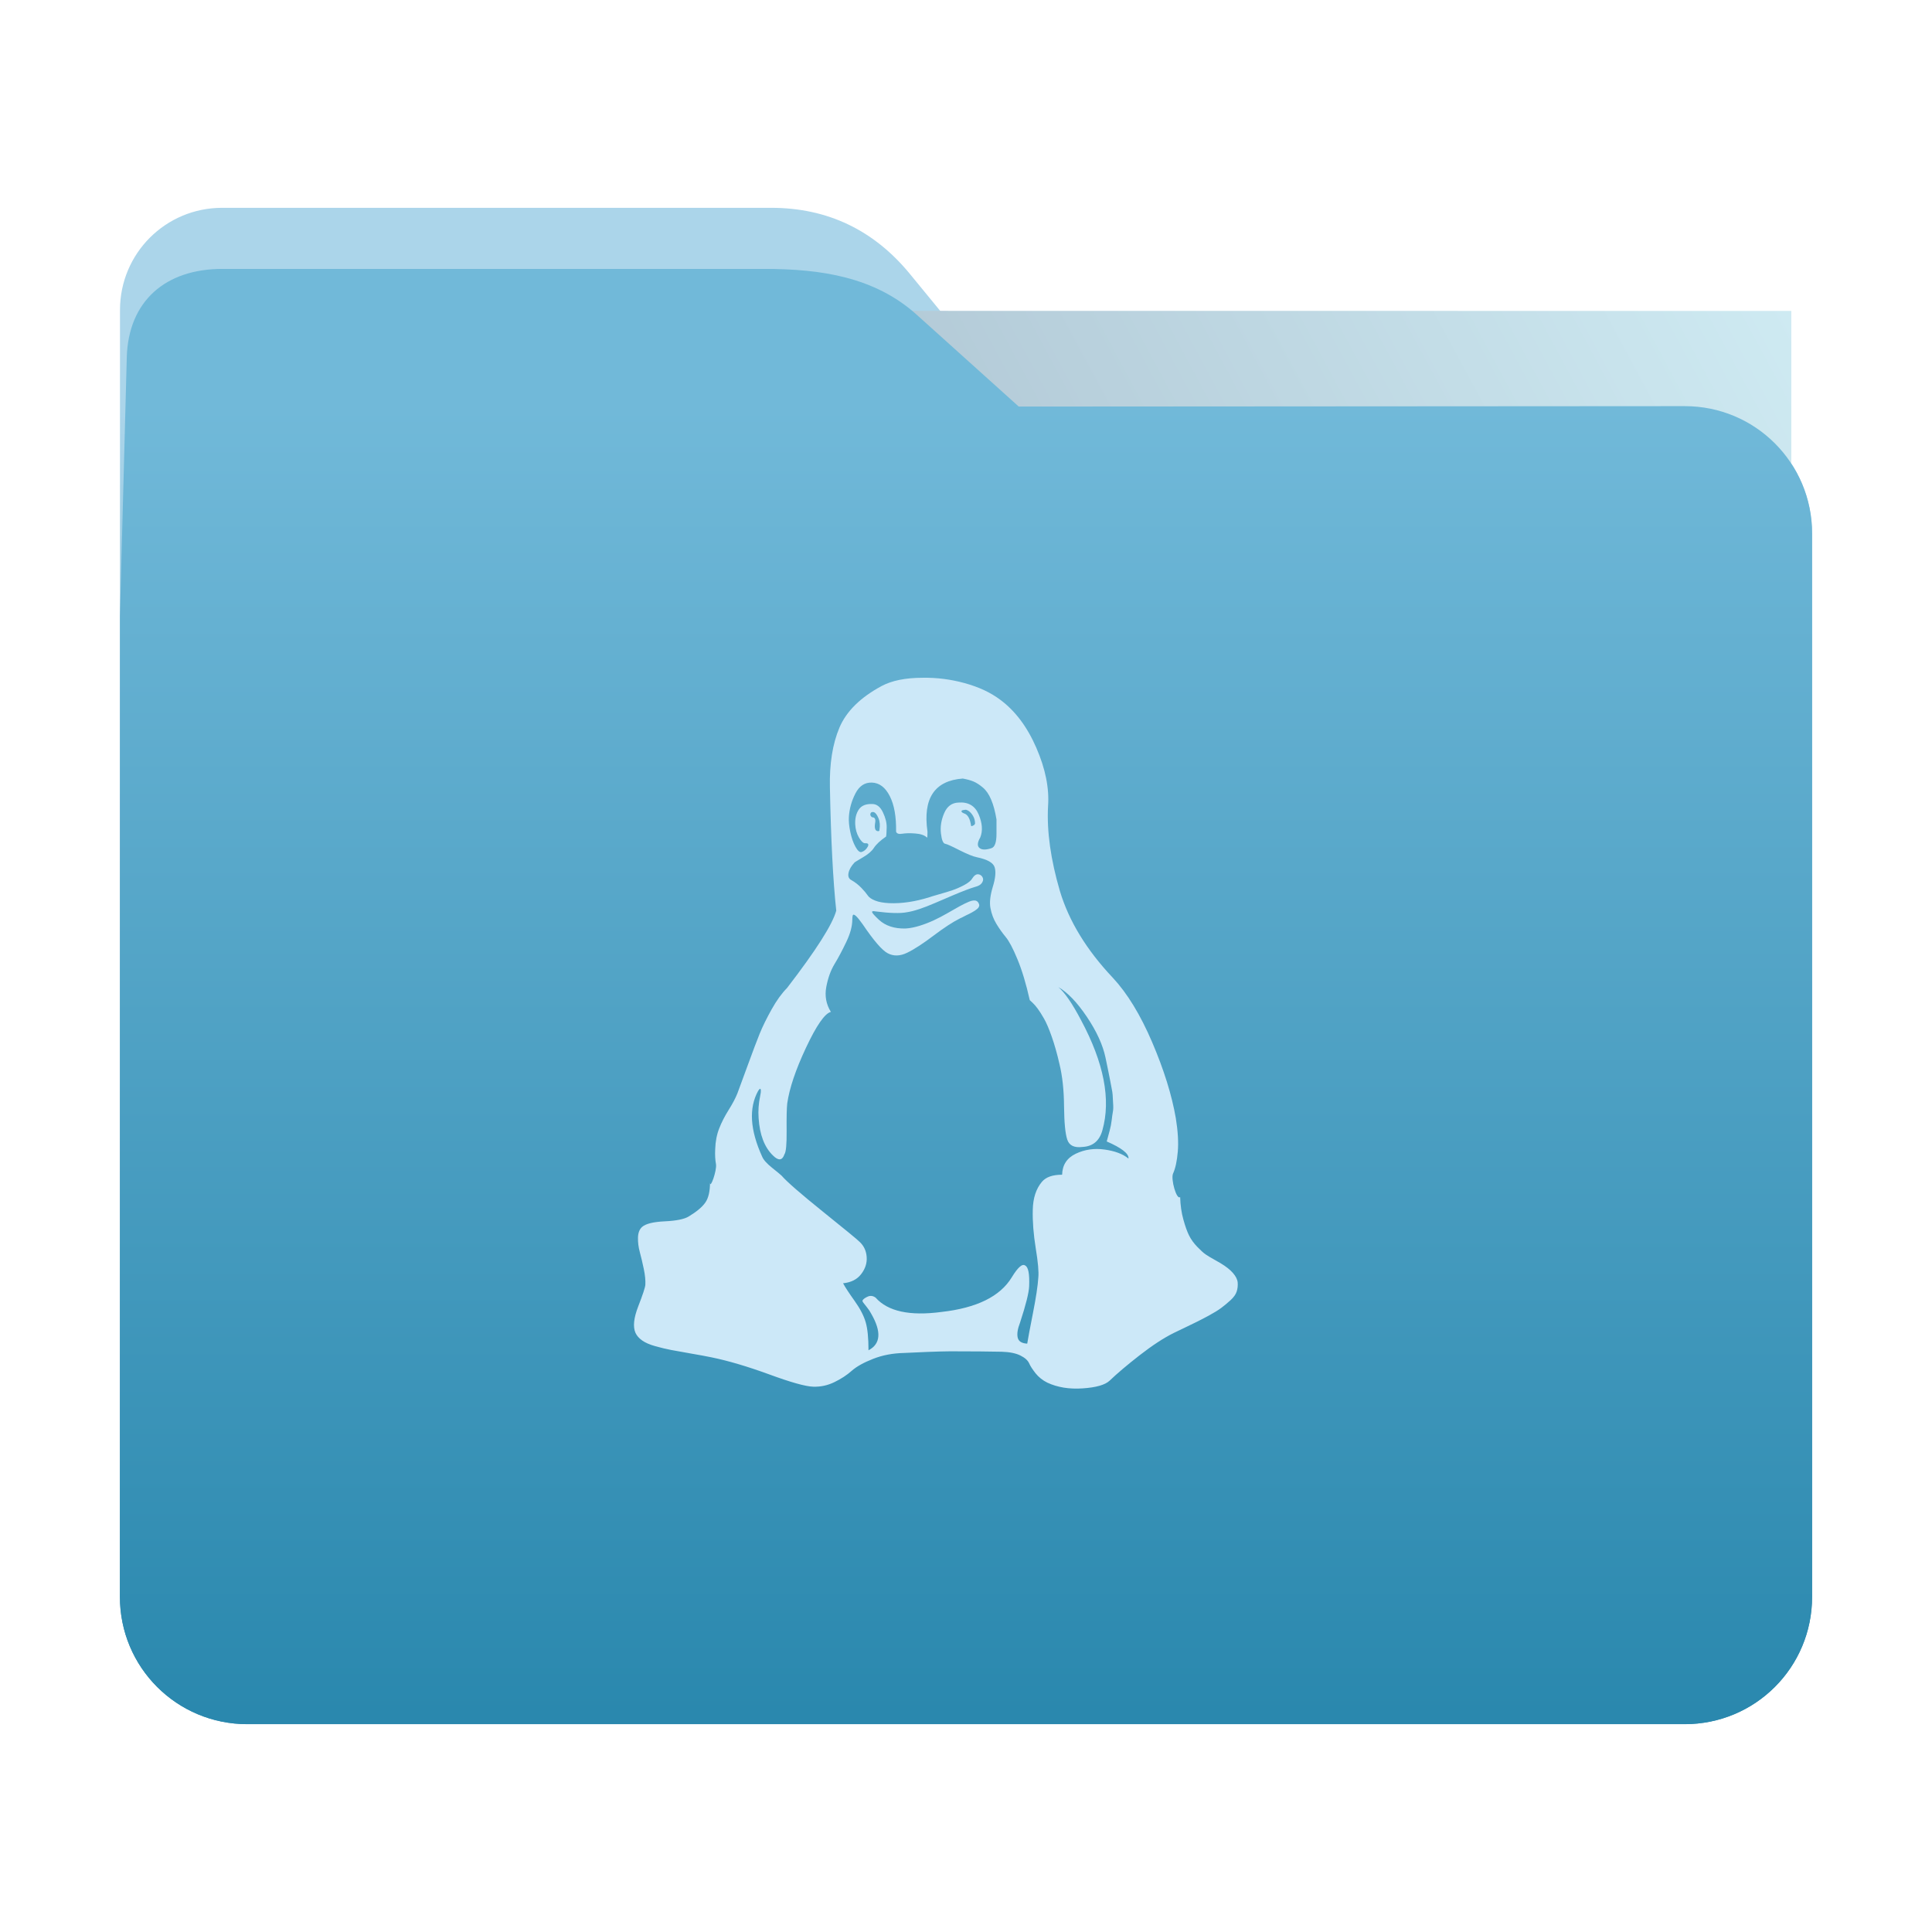
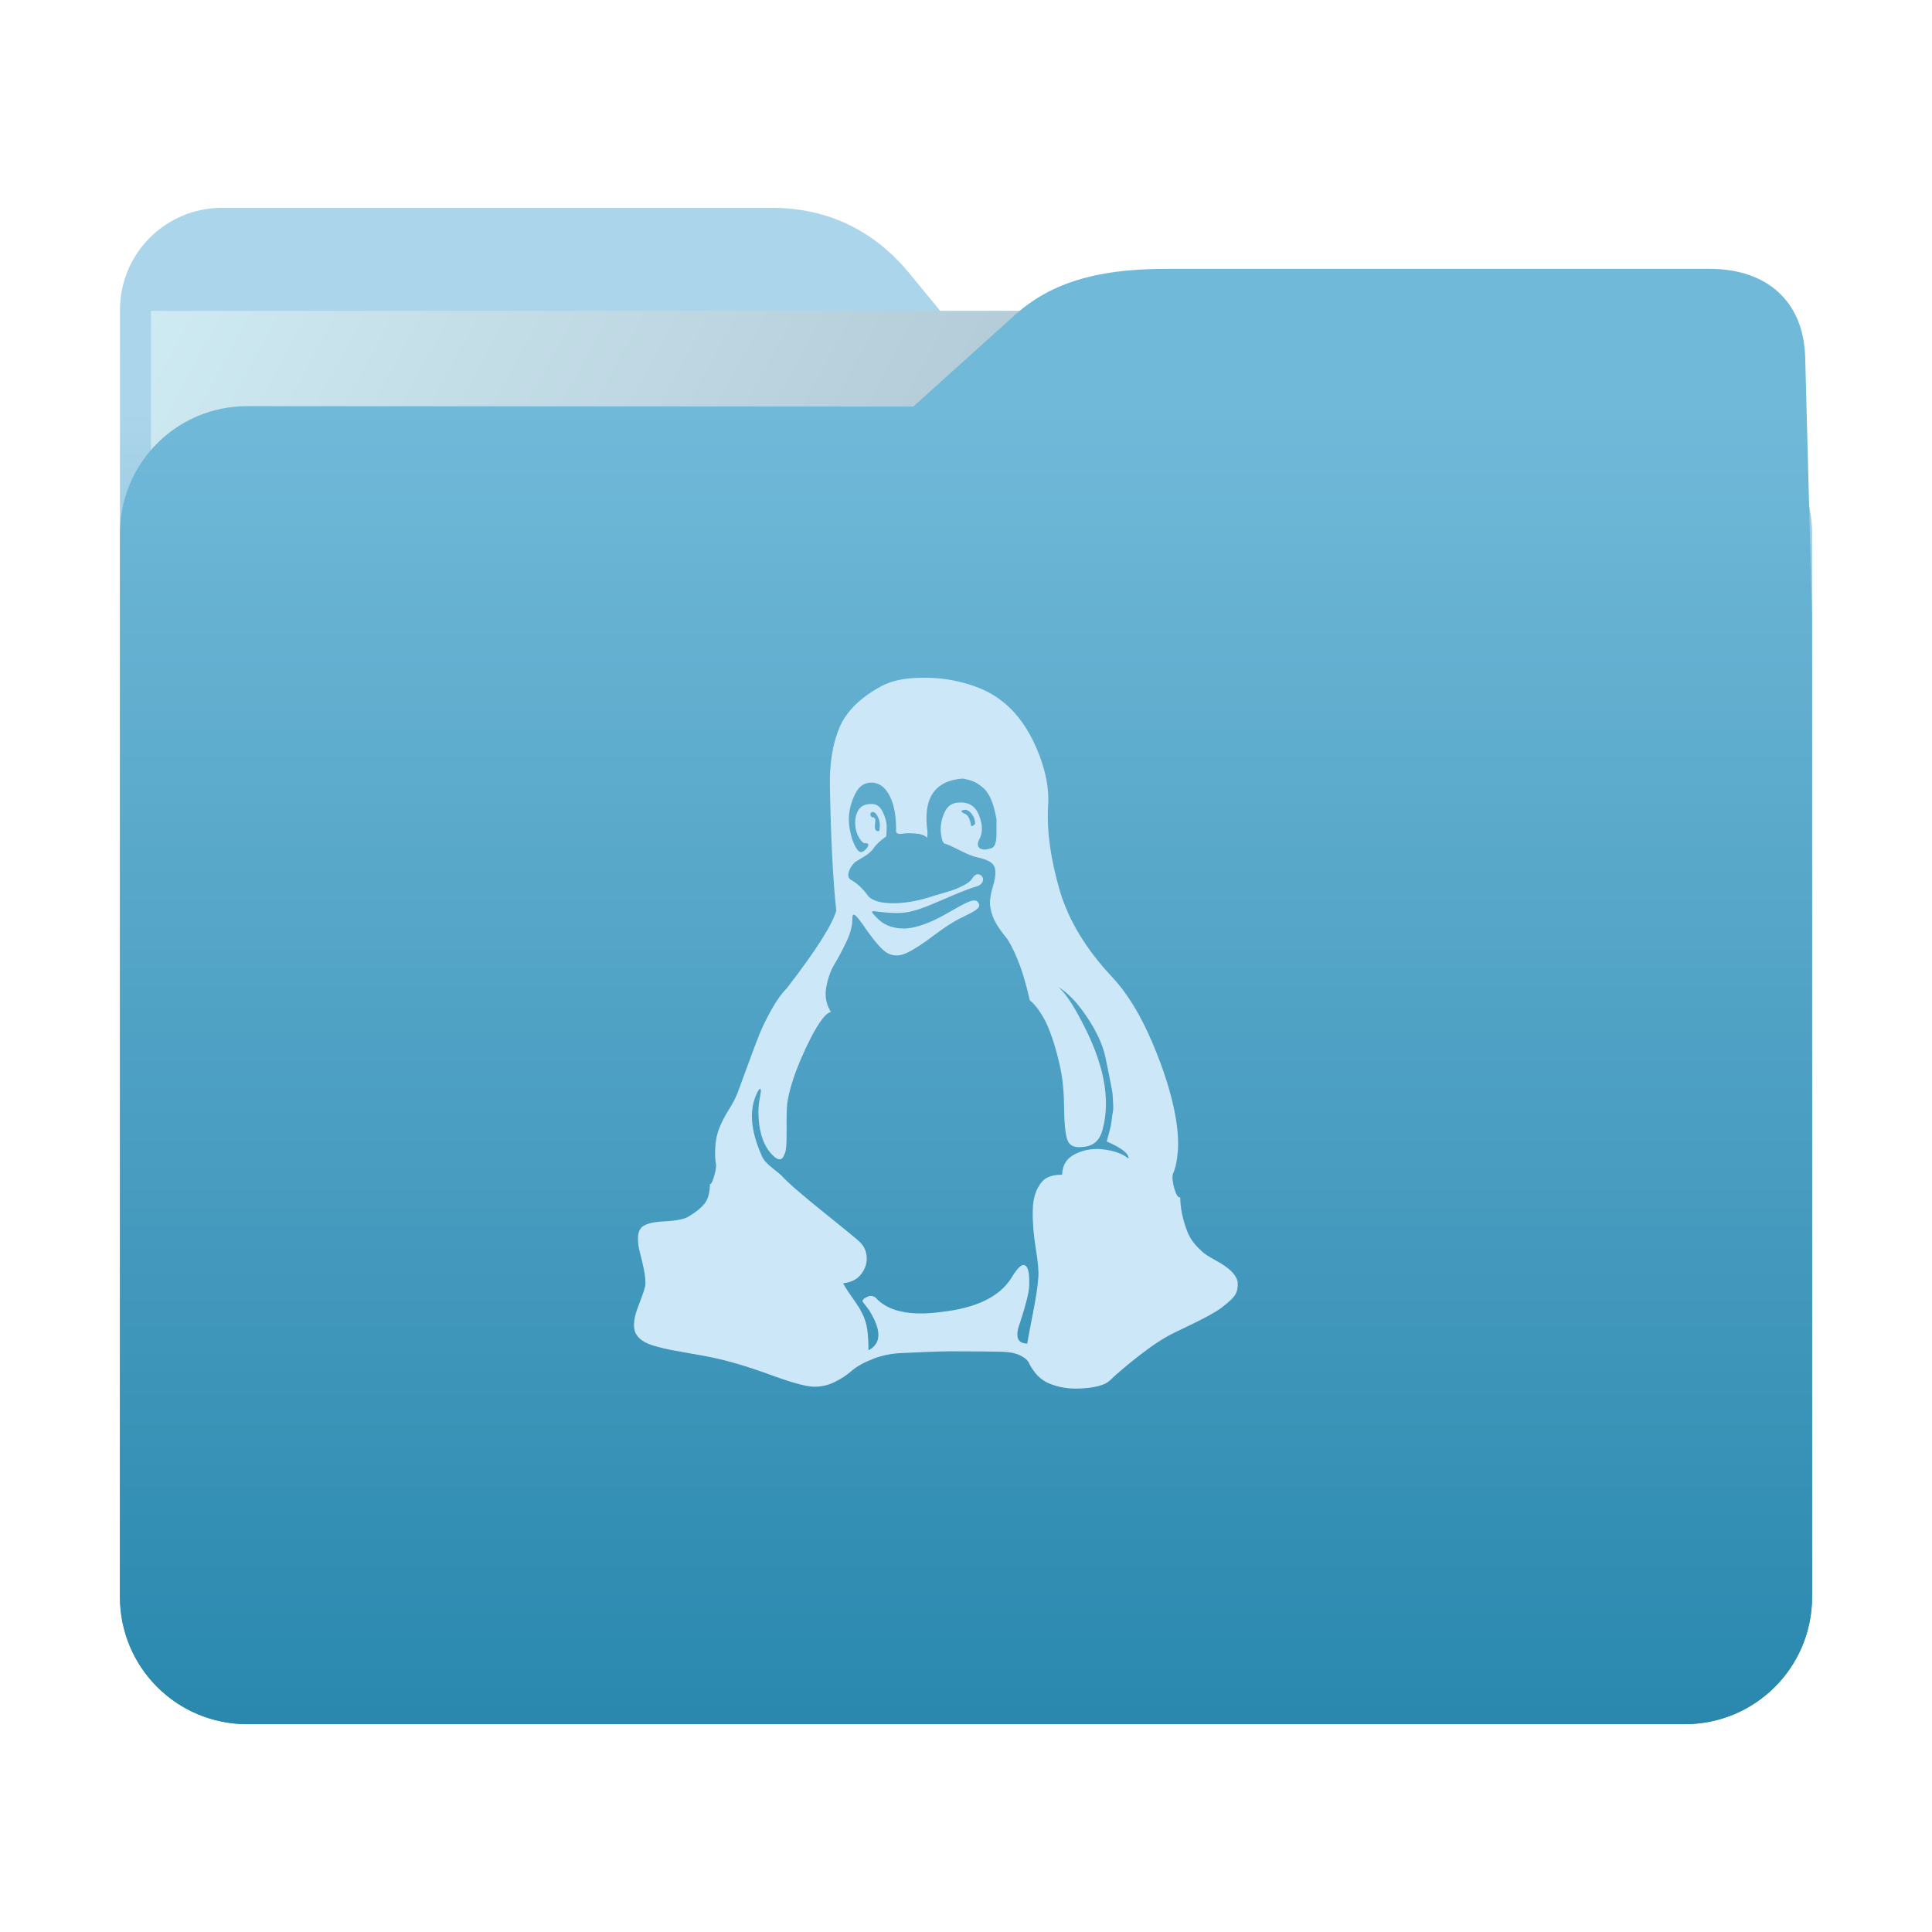
<svg xmlns="http://www.w3.org/2000/svg" xmlns:xlink="http://www.w3.org/1999/xlink" width="32" height="32" version="1" id="svg16">
  <defs id="defs20">
    <linearGradient id="linearGradient820">
      <stop style="stop-color:#2a88ae;stop-opacity:1" offset="0" id="stop816" />
      <stop style="stop-color:#abd5ea;stop-opacity:1" offset="1" id="stop818" />
    </linearGradient>
    <linearGradient xlink:href="#linearGradient820" id="linearGradient822" x1="16.902" y1="28.475" x2="16.874" y2="6.734" gradientUnits="userSpaceOnUse" />
-     <linearGradient gradientTransform="translate(0.0013493,-0.0581685)" xlink:href="#linearGradient990" id="linearGradient829-3" x1="16.872" y1="28.452" x2="16.872" y2="6.792" gradientUnits="userSpaceOnUse" />
+     <linearGradient gradientTransform="matrix(-1,0,0,1,31.99865,-0.0581685)" xlink:href="#linearGradient990" id="linearGradient829-3" x1="16.872" y1="28.452" x2="16.872" y2="6.792" gradientUnits="userSpaceOnUse" />
    <linearGradient id="linearGradient990">
      <stop id="stop986" offset="0" style="stop-color:#2a88ae;stop-opacity:1" />
      <stop id="stop988" offset="1" style="stop-color:#71b9d9;stop-opacity:1" />
    </linearGradient>
-     <linearGradient xlink:href="#linearGradient889" id="linearGradient891" x1="-34.169" y1="21.288" x2="-13.153" y2="7.458" gradientUnits="userSpaceOnUse" gradientTransform="matrix(1.292675,0,0,1.579825,46.67188,-6.634521)" />
+     <linearGradient xlink:href="#linearGradient889" id="linearGradient891" x1="-34.169" y1="21.288" x2="-13.153" y2="7.458" gradientUnits="userSpaceOnUse" gradientTransform="matrix(1.292675,0,0,1.579825,14.50231,-6.631264)" />
    <linearGradient id="linearGradient889">
      <stop style="stop-color:#8998ad;stop-opacity:1" offset="0" id="stop885" />
      <stop style="stop-color:#ceeaf2;stop-opacity:1" offset="1" id="stop887" />
    </linearGradient>
  </defs>
  <path style="fill:url(#linearGradient822);fill-opacity:1;stroke:none;stroke-width:0.145;stroke-miterlimit:4;stroke-dasharray:none;stroke-opacity:1" d="m 27.904,6.727 c 1.169,-7.388e-4 2.11,0.941 2.11,2.11 V 26.447 c 0,1.169 -0.941,2.11 -2.11,2.11 H 4.096 c -1.169,0 -2.11,-0.941 -2.11,-2.11 l 7.31e-4,-16.245 7.31e-4,-5.067 c 0,-0.938 0.755,-1.693 1.693,-1.693 h 9.091 c 0.938,0 1.705,0.371 2.3,1.096 L 16.873,6.734 Z" id="rect4549-3" />
-   <rect style="opacity:1;vector-effect:none;fill:url(#linearGradient891);fill-opacity:1;fill-rule:nonzero;stroke:none;stroke-width:0.207;stroke-linecap:butt;stroke-linejoin:miter;stroke-miterlimit:4;stroke-dasharray:none;stroke-dashoffset:0;stroke-opacity:1;paint-order:markers stroke fill" id="rect883" width="27.168" height="21.85" x="2.502" y="5.147" transform="matrix(1,1.0125852e-4,-6.7794228e-5,1,0,0)" />
-   <path style="fill:url(#linearGradient829-3);fill-opacity:1;stroke:none;stroke-width:0.1;stroke-miterlimit:4;stroke-dasharray:none;stroke-opacity:1" d="m 27.904,6.727 c 1.169,-7.388e-4 2.11,0.941 2.11,2.11 v 17.611 c 0,1.169 -0.941,2.11 -2.11,2.11 H 4.096 c -1.169,0 -2.11,-0.941 -2.11,-2.11 l 7.31e-4,-16.245 0.113,-4.281 c 0.025,-0.937 0.643,-1.468 1.581,-1.468 h 8.979 c 0.938,0 1.827,0.132 2.524,0.759 l 1.69,1.521 z" id="rect4549-9" />
+   <rect style="opacity:1;vector-effect:none;fill:url(#linearGradient891);fill-opacity:1;fill-rule:nonzero;stroke:none;stroke-width:0.207;stroke-linecap:butt;stroke-linejoin:miter;stroke-miterlimit:4;stroke-dasharray:none;stroke-dashoffset:0;stroke-opacity:1;paint-order:markers stroke fill" id="rect883" width="27.168" height="21.85" x="-29.668" y="5.15" transform="matrix(-1,1.0125852e-4,6.7794228e-5,1,0,0)" />
+   <path style="fill:url(#linearGradient829-3);fill-opacity:1;stroke:none;stroke-width:0.1;stroke-miterlimit:4;stroke-dasharray:none;stroke-opacity:1" d="M 4.096,6.727 C 2.928,6.726 1.987,7.668 1.987,8.837 v 17.611 c 0,1.169 0.941,2.11 2.11,2.11 H 27.904 c 1.169,0 2.11,-0.941 2.11,-2.11 L 30.013,10.203 29.9,5.921 C 29.875,4.984 29.257,4.453 28.319,4.453 h -8.979 c -0.938,0 -1.827,0.132 -2.524,0.759 L 15.127,6.734 Z" id="rect4549-9" />
  <path style="fill:#cce8f8;fill-opacity:1;fill-rule:evenodd;stroke:none;stroke-width:0.651" id="Page-1" d="m 18.692,19.182 c 0,-0.079 -0.12,-0.171 -0.361,-0.276 0.018,-0.066 0.034,-0.126 0.049,-0.181 0.015,-0.055 0.026,-0.112 0.033,-0.171 0.007,-0.059 0.013,-0.106 0.02,-0.141 0.007,-0.035 0.008,-0.084 0.003,-0.148 -0.004,-0.064 -0.007,-0.106 -0.007,-0.128 0,-0.022 -0.008,-0.07 -0.023,-0.145 -0.015,-0.074 -0.024,-0.119 -0.026,-0.135 -0.002,-0.015 -0.013,-0.07 -0.033,-0.164 -0.02,-0.094 -0.032,-0.152 -0.036,-0.174 -0.044,-0.21 -0.147,-0.436 -0.309,-0.677 -0.162,-0.241 -0.32,-0.405 -0.473,-0.493 0.105,0.088 0.23,0.269 0.375,0.545 0.381,0.71 0.499,1.318 0.355,1.827 -0.048,0.175 -0.158,0.267 -0.329,0.276 -0.136,0.017 -0.22,-0.023 -0.253,-0.122 -0.033,-0.099 -0.05,-0.281 -0.053,-0.549 -0.002,-0.267 -0.027,-0.502 -0.076,-0.703 -0.039,-0.171 -0.082,-0.322 -0.128,-0.453 -0.046,-0.131 -0.089,-0.231 -0.128,-0.299 -0.039,-0.068 -0.073,-0.122 -0.102,-0.161 -0.028,-0.039 -0.057,-0.072 -0.085,-0.099 -0.028,-0.026 -0.045,-0.041 -0.049,-0.046 -0.061,-0.272 -0.129,-0.497 -0.204,-0.677 -0.074,-0.18 -0.139,-0.302 -0.194,-0.368 -0.055,-0.066 -0.106,-0.138 -0.154,-0.217 -0.048,-0.079 -0.081,-0.166 -0.099,-0.263 -0.018,-0.092 -0.004,-0.209 0.039,-0.352 0.044,-0.142 0.054,-0.251 0.03,-0.325 -0.024,-0.074 -0.122,-0.129 -0.292,-0.164 -0.066,-0.013 -0.163,-0.053 -0.292,-0.118 -0.129,-0.066 -0.207,-0.101 -0.233,-0.105 -0.035,-0.004 -0.059,-0.061 -0.072,-0.171 -0.013,-0.11 0.004,-0.221 0.053,-0.335 0.048,-0.114 0.127,-0.173 0.237,-0.177 0.162,-0.013 0.274,0.053 0.335,0.197 0.061,0.145 0.07,0.272 0.026,0.381 -0.048,0.083 -0.053,0.141 -0.013,0.174 0.039,0.033 0.105,0.034 0.197,0.004 0.057,-0.017 0.085,-0.096 0.085,-0.237 V 13.572 c -0.022,-0.131 -0.051,-0.241 -0.089,-0.329 -0.037,-0.088 -0.083,-0.154 -0.138,-0.2 -0.055,-0.046 -0.106,-0.079 -0.154,-0.099 -0.048,-0.02 -0.107,-0.036 -0.177,-0.049 -0.469,0.035 -0.664,0.329 -0.585,0.88 0,0.066 -0.002,0.099 -0.007,0.099 -0.039,-0.039 -0.104,-0.062 -0.194,-0.069 -0.09,-0.007 -0.162,-0.005 -0.217,0.004 -0.055,0.009 -0.089,0 -0.102,-0.033 0.004,-0.25 -0.031,-0.447 -0.105,-0.591 -0.074,-0.145 -0.173,-0.219 -0.296,-0.223 -0.118,-0.004 -0.209,0.056 -0.273,0.181 -0.064,0.125 -0.1,0.255 -0.108,0.391 -0.004,0.066 0.003,0.147 0.023,0.243 0.02,0.096 0.048,0.179 0.085,0.246 0.037,0.068 0.071,0.097 0.102,0.089 0.044,-0.013 0.079,-0.044 0.105,-0.092 0.018,-0.039 0.002,-0.057 -0.046,-0.053 -0.031,0 -0.065,-0.032 -0.102,-0.095 -0.037,-0.064 -0.058,-0.137 -0.062,-0.22 -0.004,-0.096 0.015,-0.177 0.059,-0.243 0.044,-0.066 0.118,-0.096 0.223,-0.092 0.074,0 0.134,0.046 0.177,0.138 0.044,0.092 0.065,0.177 0.062,0.256 -0.002,0.079 -0.005,0.127 -0.01,0.145 -0.096,0.066 -0.164,0.129 -0.204,0.191 -0.035,0.053 -0.095,0.104 -0.181,0.154 -0.085,0.05 -0.13,0.078 -0.135,0.082 -0.057,0.061 -0.091,0.12 -0.102,0.177 -0.011,0.057 0.005,0.096 0.049,0.118 0.061,0.035 0.116,0.078 0.164,0.128 0.048,0.05 0.083,0.092 0.105,0.125 0.022,0.033 0.062,0.061 0.122,0.085 0.059,0.024 0.137,0.038 0.233,0.043 0.206,0.009 0.429,-0.024 0.67,-0.099 0.009,-0.004 0.059,-0.02 0.151,-0.046 0.092,-0.026 0.168,-0.049 0.227,-0.069 0.059,-0.02 0.124,-0.048 0.194,-0.085 0.07,-0.037 0.116,-0.076 0.138,-0.115 0.039,-0.061 0.083,-0.079 0.131,-0.053 0.022,0.013 0.036,0.032 0.043,0.056 0.007,0.024 0,0.05 -0.02,0.079 -0.02,0.028 -0.056,0.049 -0.108,0.062 -0.088,0.026 -0.211,0.073 -0.371,0.141 -0.16,0.068 -0.26,0.111 -0.299,0.128 -0.193,0.083 -0.346,0.134 -0.46,0.151 -0.11,0.022 -0.283,0.017 -0.519,-0.013 -0.044,-0.009 -0.064,-0.004 -0.059,0.013 0.004,0.017 0.042,0.059 0.112,0.125 0.11,0.101 0.256,0.149 0.44,0.145 0.074,-0.004 0.153,-0.02 0.237,-0.046 0.083,-0.026 0.162,-0.057 0.237,-0.092 0.074,-0.035 0.148,-0.073 0.22,-0.115 0.072,-0.041 0.138,-0.079 0.197,-0.112 0.059,-0.033 0.113,-0.059 0.161,-0.079 0.048,-0.02 0.087,-0.025 0.115,-0.017 0.028,0.009 0.047,0.033 0.056,0.072 0,0.009 -0.002,0.019 -0.007,0.03 -0.004,0.011 -0.013,0.022 -0.026,0.033 -0.013,0.011 -0.026,0.021 -0.039,0.03 -0.013,0.009 -0.032,0.02 -0.056,0.033 -0.024,0.013 -0.044,0.023 -0.059,0.03 -0.015,0.007 -0.037,0.017 -0.066,0.033 -0.028,0.015 -0.049,0.025 -0.062,0.03 -0.123,0.061 -0.27,0.158 -0.444,0.289 -0.173,0.131 -0.319,0.226 -0.437,0.283 -0.118,0.057 -0.226,0.059 -0.322,0.007 -0.092,-0.048 -0.23,-0.208 -0.414,-0.48 -0.096,-0.136 -0.151,-0.184 -0.164,-0.145 -0.004,0.013 -0.007,0.035 -0.007,0.066 0,0.11 -0.033,0.233 -0.099,0.371 -0.066,0.138 -0.13,0.26 -0.194,0.365 -0.064,0.105 -0.11,0.232 -0.138,0.381 -0.028,0.149 -0.003,0.287 0.076,0.414 -0.101,0.026 -0.238,0.223 -0.411,0.591 -0.173,0.368 -0.277,0.677 -0.312,0.926 -0.009,0.079 -0.012,0.23 -0.01,0.453 0.002,0.223 -0.01,0.353 -0.036,0.388 -0.035,0.105 -0.099,0.112 -0.191,0.02 -0.14,-0.136 -0.219,-0.342 -0.237,-0.618 -0.009,-0.123 0,-0.245 0.026,-0.368 0.018,-0.083 0.015,-0.123 -0.007,-0.118 l -0.026,0.033 c -0.158,0.285 -0.136,0.648 0.066,1.091 0.022,0.053 0.077,0.114 0.164,0.184 0.088,0.07 0.14,0.114 0.158,0.131 0.088,0.101 0.315,0.299 0.683,0.595 0.368,0.296 0.572,0.463 0.611,0.503 0.07,0.066 0.108,0.149 0.115,0.25 0.007,0.101 -0.024,0.195 -0.092,0.283 -0.068,0.088 -0.168,0.138 -0.299,0.151 0.035,0.066 0.099,0.163 0.191,0.292 0.092,0.129 0.153,0.247 0.184,0.355 0.031,0.107 0.046,0.262 0.046,0.463 0.202,-0.105 0.217,-0.307 0.046,-0.604 -0.018,-0.035 -0.041,-0.07 -0.069,-0.105 -0.028,-0.035 -0.049,-0.061 -0.062,-0.079 -0.013,-0.017 -0.018,-0.031 -0.013,-0.039 0.013,-0.022 0.042,-0.043 0.085,-0.062 0.044,-0.02 0.088,-0.014 0.131,0.017 0.202,0.228 0.565,0.307 1.091,0.237 0.583,-0.066 0.97,-0.256 1.163,-0.572 0.101,-0.166 0.175,-0.232 0.223,-0.197 0.053,0.026 0.074,0.14 0.066,0.342 -0.004,0.109 -0.055,0.311 -0.151,0.604 -0.039,0.101 -0.053,0.183 -0.039,0.246 0.013,0.063 0.066,0.097 0.158,0.102 0.013,-0.083 0.045,-0.252 0.095,-0.506 0.05,-0.254 0.08,-0.451 0.089,-0.591 0.009,-0.092 -0.005,-0.253 -0.043,-0.483 -0.037,-0.23 -0.054,-0.442 -0.049,-0.637 0.004,-0.195 0.055,-0.349 0.151,-0.463 0.066,-0.079 0.177,-0.118 0.335,-0.118 0.004,-0.162 0.08,-0.278 0.227,-0.348 0.147,-0.07 0.306,-0.093 0.476,-0.069 0.171,0.024 0.302,0.073 0.394,0.148 z m -4.126,-5.434 c 0.013,-0.074 0.008,-0.14 -0.016,-0.197 -0.024,-0.057 -0.049,-0.09 -0.076,-0.099 -0.039,-0.009 -0.059,0.007 -0.059,0.046 0.009,0.022 0.02,0.035 0.033,0.039 0.044,0 0.059,0.033 0.046,0.099 -0.013,0.088 0.004,0.131 0.053,0.131 0.013,0 0.02,-0.007 0.02,-0.02 z m 1.584,-0.105 c 0,-0.048 -0.011,-0.091 -0.033,-0.128 -0.022,-0.037 -0.046,-0.065 -0.072,-0.082 -0.026,-0.017 -0.046,-0.024 -0.059,-0.02 -0.061,0.004 -0.077,0.02 -0.046,0.046 0.009,0.004 0.018,0.009 0.026,0.013 0.061,0.017 0.101,0.085 0.118,0.204 0,0.013 0.018,0.009 0.053,-0.013 z m 4.271,7.441 c 0.048,0.055 0.074,0.107 0.079,0.158 0.004,0.05 -8.98e-4,0.1 -0.016,0.148 -0.015,0.048 -0.049,0.096 -0.102,0.145 -0.053,0.048 -0.104,0.091 -0.154,0.128 -0.05,0.037 -0.116,0.078 -0.197,0.122 -0.081,0.044 -0.15,0.08 -0.207,0.108 -0.057,0.028 -0.127,0.062 -0.21,0.102 -0.083,0.039 -0.142,0.068 -0.177,0.085 -0.166,0.083 -0.354,0.206 -0.562,0.368 -0.208,0.162 -0.373,0.302 -0.496,0.42 -0.074,0.07 -0.223,0.113 -0.447,0.128 -0.223,0.015 -0.418,-0.017 -0.585,-0.095 -0.079,-0.039 -0.143,-0.091 -0.194,-0.154 -0.05,-0.064 -0.087,-0.119 -0.108,-0.168 -0.022,-0.048 -0.07,-0.091 -0.145,-0.128 -0.074,-0.037 -0.177,-0.058 -0.309,-0.062 -0.193,-0.004 -0.477,-0.007 -0.854,-0.007 -0.083,0 -0.208,0.004 -0.375,0.01 -0.166,0.007 -0.293,0.012 -0.381,0.017 -0.193,0.004 -0.367,0.037 -0.522,0.099 -0.156,0.061 -0.273,0.127 -0.352,0.197 -0.079,0.07 -0.174,0.133 -0.286,0.187 -0.112,0.055 -0.229,0.08 -0.352,0.076 -0.127,-0.004 -0.37,-0.072 -0.729,-0.204 -0.359,-0.131 -0.679,-0.226 -0.959,-0.283 -0.083,-0.017 -0.195,-0.038 -0.335,-0.062 -0.14,-0.024 -0.25,-0.044 -0.329,-0.059 -0.079,-0.015 -0.165,-0.036 -0.26,-0.062 -0.094,-0.026 -0.168,-0.058 -0.22,-0.095 -0.053,-0.037 -0.09,-0.08 -0.112,-0.128 -0.044,-0.101 -0.028,-0.246 0.046,-0.437 0.074,-0.191 0.114,-0.31 0.118,-0.358 0.004,-0.07 -0.004,-0.158 -0.026,-0.263 -0.022,-0.105 -0.044,-0.198 -0.066,-0.279 -0.022,-0.081 -0.032,-0.161 -0.03,-0.24 0.002,-0.079 0.025,-0.138 0.069,-0.177 0.061,-0.053 0.186,-0.083 0.375,-0.092 0.188,-0.009 0.32,-0.035 0.394,-0.079 0.131,-0.079 0.223,-0.155 0.276,-0.23 0.053,-0.074 0.079,-0.186 0.079,-0.335 0,0.125 0.116,-0.197 0.099,-0.302 -0.013,-0.07 -0.018,-0.153 -0.013,-0.25 0.004,-0.127 0.026,-0.241 0.066,-0.342 0.039,-0.101 0.092,-0.204 0.158,-0.309 0.066,-0.105 0.114,-0.197 0.145,-0.276 0.035,-0.092 0.093,-0.25 0.174,-0.473 0.081,-0.223 0.146,-0.394 0.194,-0.513 0.048,-0.118 0.114,-0.252 0.197,-0.401 0.083,-0.149 0.169,-0.267 0.256,-0.355 0.482,-0.626 0.753,-1.053 0.815,-1.281 -0.053,-0.491 -0.088,-1.17 -0.105,-2.037 -0.009,-0.394 0.044,-0.726 0.158,-0.995 0.114,-0.269 0.346,-0.498 0.696,-0.687 0.171,-0.092 0.399,-0.138 0.683,-0.138 0.232,-0.004 0.464,0.025 0.696,0.089 0.232,0.064 0.427,0.154 0.585,0.273 0.25,0.184 0.45,0.45 0.601,0.798 0.151,0.348 0.216,0.671 0.194,0.969 -0.022,0.416 0.044,0.885 0.197,1.406 0.149,0.495 0.44,0.972 0.874,1.432 0.241,0.258 0.459,0.615 0.654,1.071 0.195,0.456 0.325,0.874 0.391,1.255 0.035,0.215 0.046,0.4 0.033,0.555 -0.013,0.155 -0.039,0.277 -0.079,0.365 -0.039,0.088 0.057,0.44 0.118,0.388 0.004,0.136 0.022,0.26 0.053,0.371 0.031,0.112 0.062,0.2 0.095,0.266 0.033,0.066 0.078,0.128 0.135,0.187 0.057,0.059 0.103,0.101 0.138,0.125 0.035,0.024 0.082,0.053 0.141,0.085 0.059,0.033 0.095,0.054 0.108,0.062 0.088,0.053 0.156,0.106 0.204,0.161 z" />
</svg>
